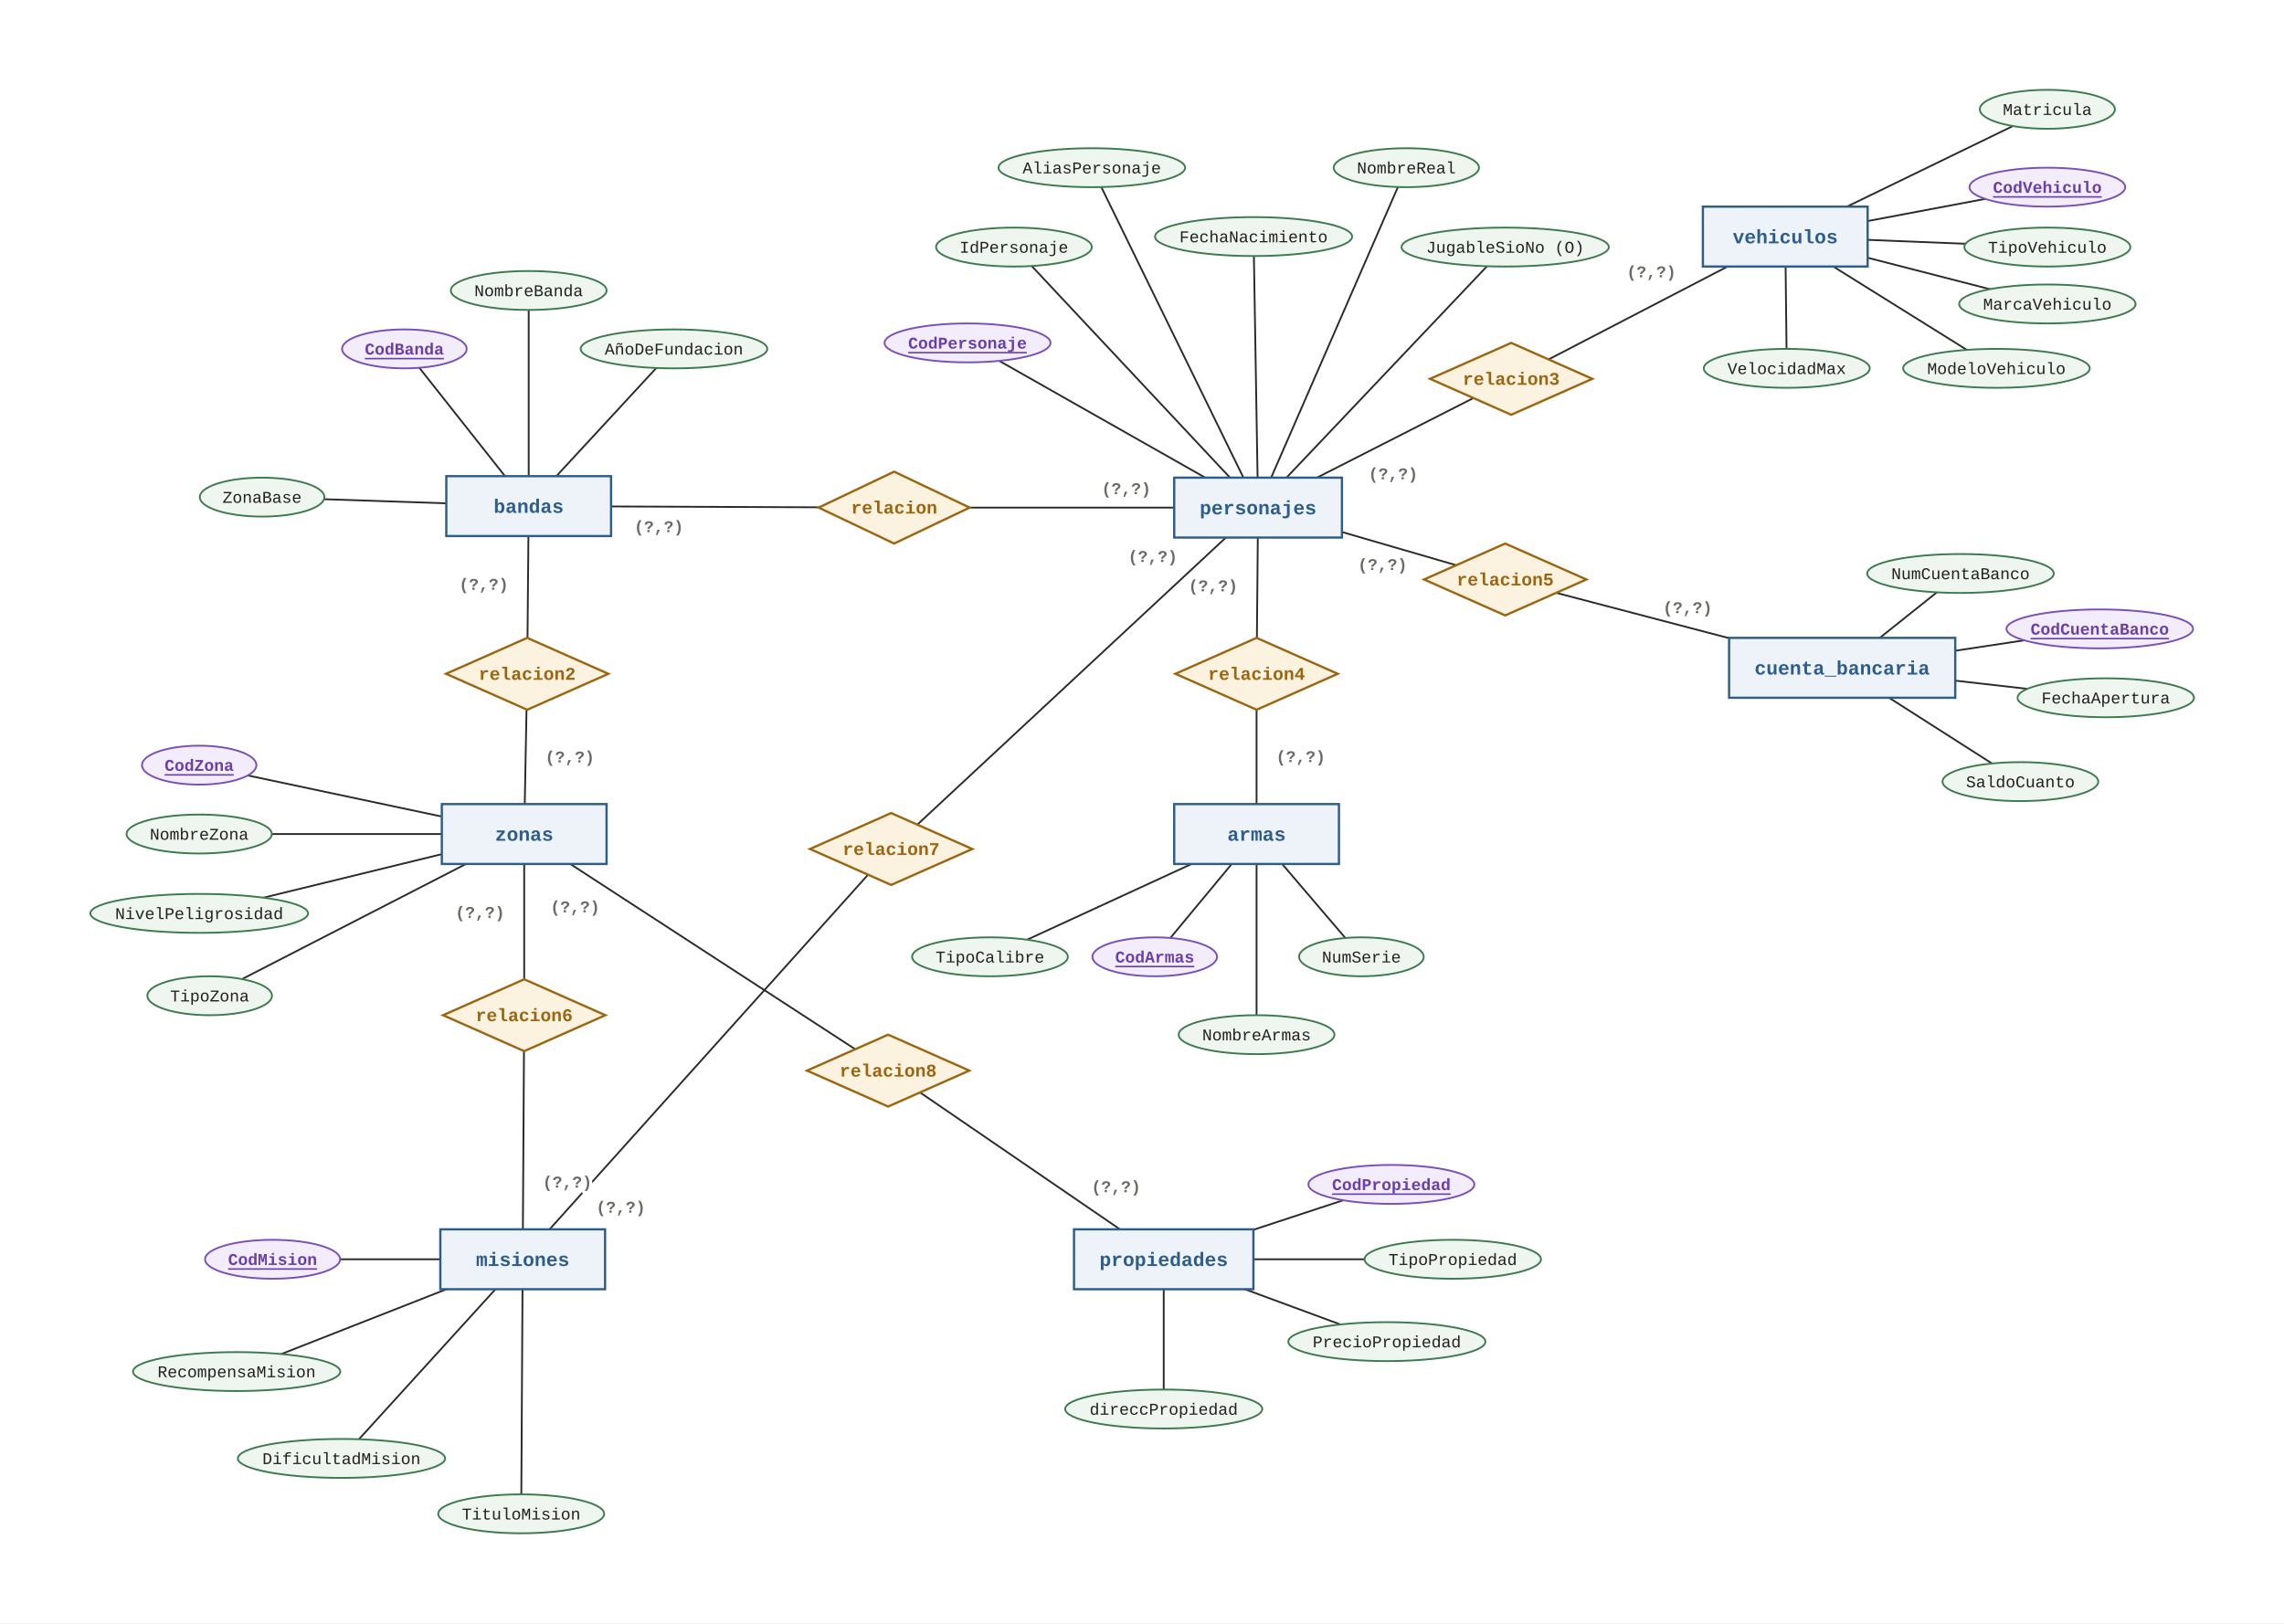
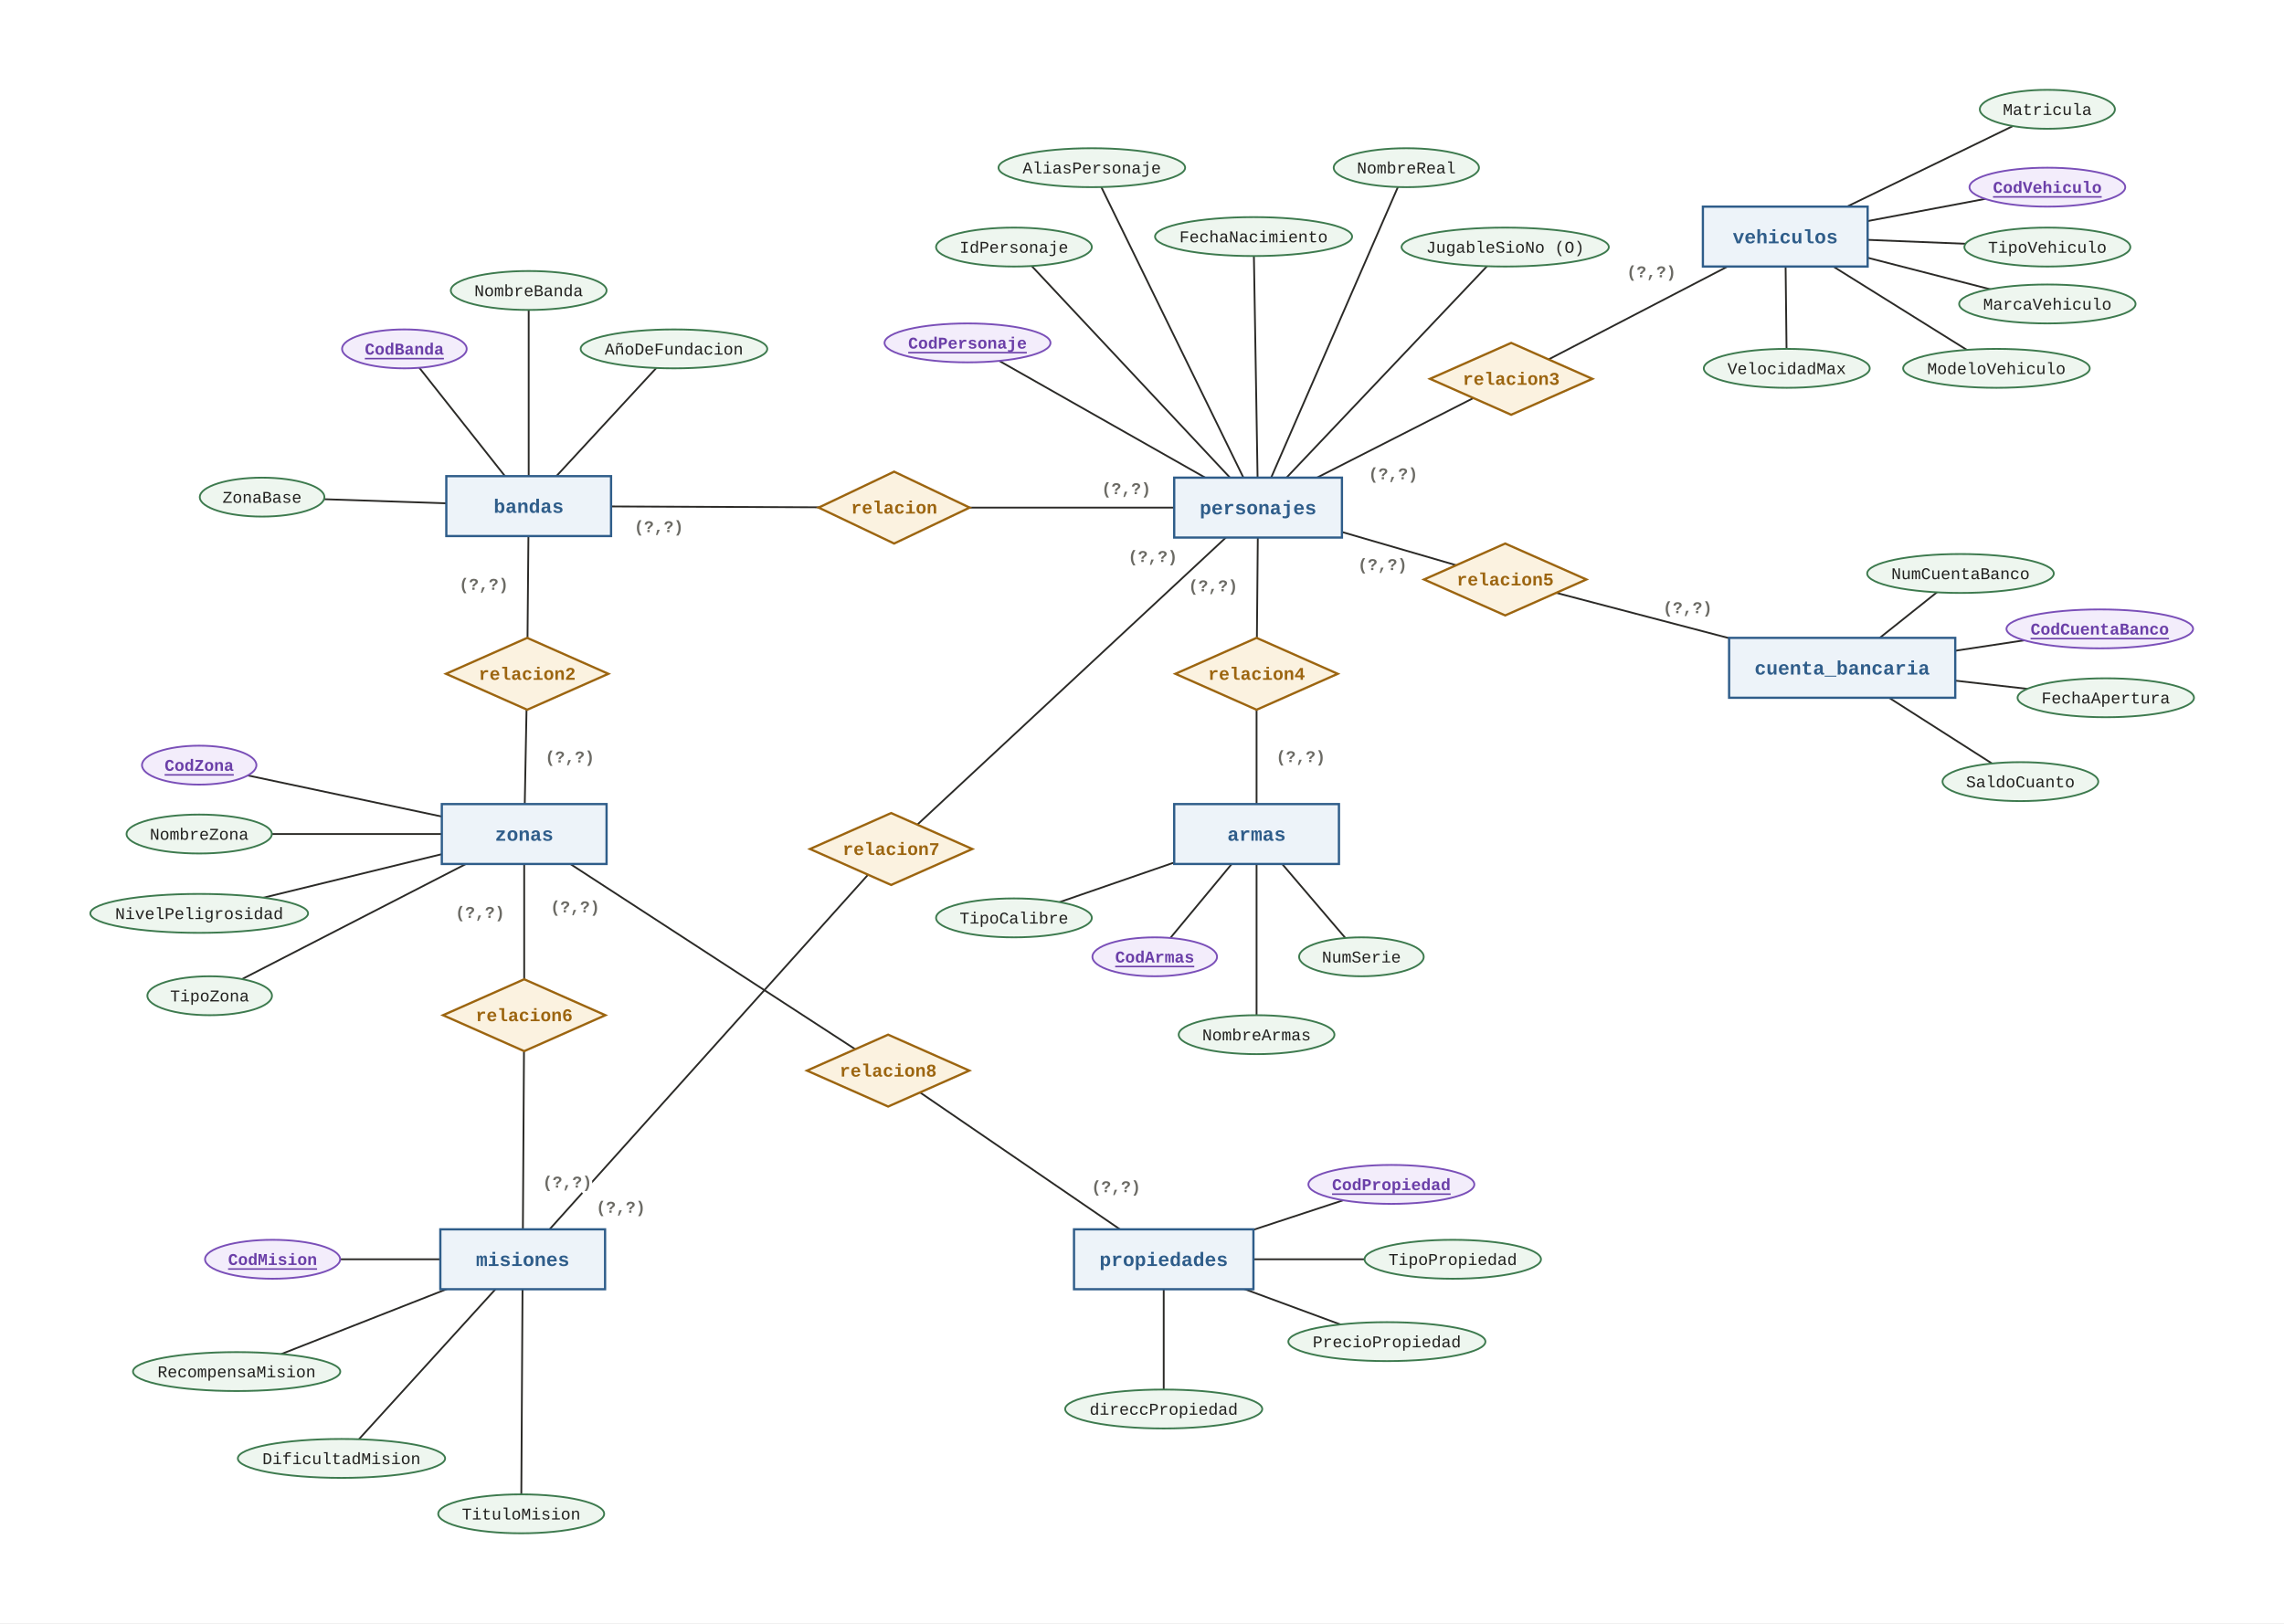
<svg xmlns="http://www.w3.org/2000/svg" viewBox="1673 1441 1525 1084" width="1525" height="1084">
  <style>.ln{stroke:#2B2A27;stroke-width:1.2}.mk{stroke:#2B2A27;stroke-width:1.5;fill:none}.mo{fill:#FFFFFF;stroke:#2B2A27;stroke-width:1.5}
.ent{fill:#EDF3F9;stroke:#2F5D8A;stroke-width:1.5}.dia{fill:#FBF2E0;stroke:#9C6510;stroke-width:1.5}.att{fill:#EEF6EF;stroke:#3D7A4E;stroke-width:1.2}.att.key{fill:#F3EDFB;stroke:#7A4FB8}.att.dr{stroke-dasharray:4 3}
.ent.in,.dia.in{fill:none}.dup{stroke:#C0362C;stroke-width:2.4}
.tx{fill:#22211F;font:11px Consolas,'JetBrains Mono','Courier New',monospace}.txk{fill:#6B3FA8;font-weight:600}.tb{font:600 13px Consolas,'JetBrains Mono','Courier New',monospace;fill:#2F5D8A}.tr{font:600 12px Consolas,'JetBrains Mono','Courier New',monospace;fill:#9C6510}.tt{font:600 10px Consolas,'JetBrains Mono','Courier New',monospace;fill:#6B6A64}
.ul{stroke:#6B3FA8;stroke-width:1}.ul.p{stroke-dasharray:3 2}.card{font:600 11px Consolas,'JetBrains Mono','Courier New',monospace;fill:#A2441C;paint-order:stroke;stroke:#FFFFFF;stroke-width:4px;stroke-linejoin:round}.cardq{fill:#6B6A64}
.tbox{fill:#FFFFFF;stroke:#A9B2C0;stroke-width:1}.thd{fill:#33557F}.thx{font:600 12.5px Consolas,'JetBrains Mono','Courier New',monospace;fill:#FFFFFF}.cx{font:11.5px Consolas,'JetBrains Mono','Courier New',monospace;fill:#22211F}.cpk{fill:#6B3FA8;font-weight:600}.cfk{fill:#A3304A}.cty{fill:#6B6A64;font-weight:400}.uq{font:600 9px Consolas,'JetBrains Mono','Courier New',monospace;fill:#2A7F8F}
.lk{stroke:#6B6A64;stroke-width:1.4;fill:none}.lk.dash{stroke-dasharray:6 4}.lkm{stroke:#6B6A64;stroke-width:1.5;fill:none}.lko{fill:#FFFFFF;stroke:#6B6A64;stroke-width:1.5}
.ipk{fill:#8E5FD0}.ifk{fill:#B4364E}.icol{fill:#2A7F8F}.inul{fill:none;stroke:#2A7F8F;stroke-width:1.3}
.rbox{fill:#FFFFFF;stroke:#22211F;stroke-width:1.1}.rnm{font:600 12.5px Consolas,'JetBrains Mono','Courier New',monospace;fill:#2F5D8A}.rcol{font:12px Consolas,'JetBrains Mono','Courier New',monospace;fill:#22211F}.rpk{font-weight:700;fill:#6B3FA8}.rfk{fill:#A3304A}.rul{stroke:#6B3FA8;stroke-width:1.1}
.rtag{font:600 9.5px Consolas,'JetBrains Mono','Courier New',monospace;fill:#6B6A64}.rarr{fill:none;stroke:#B4364E;stroke-width:1.1}.rhead{fill:#B4364E}
.ent.hd,.dia.hd{fill:none}.ktag{font:700 9px Consolas,'JetBrains Mono','Courier New',monospace;fill:#6B6A64}.rlab{fill:#FFFFFF;stroke:none;opacity:.92}.dia.assoc{stroke-dasharray:5 3}.ln.lid{stroke-width:2.2}.isal{fill:#9C6510}.skt{fill:#2F5D8A}
.thx.dup{fill:#FFC2BD}.cx.dup,.rnm.dup,.rcol.dup{fill:#C0362C;text-decoration:underline}
.note{stroke-width:1.2}.note-fold{stroke-width:1.2}.nc-y{fill:#FFF4C2;stroke:#D2AE36}.nc-b{fill:#DDEBFA;stroke:#7AA3D6}.nc-g{fill:#DFF2E1;stroke:#7DBB87}.nc-p{fill:#FBE1EC;stroke:#D98AAE}.note-fold{filter:brightness(.93)}.note-tx{font:12px 'Segoe UI',Arial,sans-serif;fill:#2B2A27}</style>
  <rect x="1673" y="1441" width="1525" height="1084" fill="#ffffff" />
  <line x1="2023" y1="1998" x2="1806" y2="1952" class="ln" />
  <line x1="2023" y1="1998" x2="1806" y2="1998" class="ln" />
  <line x1="2023" y1="1998" x2="1813" y2="2106" class="ln" />
  <line x1="2023" y1="1998" x2="1806" y2="2051" class="ln" />
  <line x1="2513" y1="1780" x2="2350" y2="1606" class="ln" />
  <line x1="2513" y1="1780" x2="2402" y2="1553" class="ln" />
  <line x1="2513" y1="1780" x2="2612" y2="1553" class="ln" />
  <line x1="2513" y1="1780" x2="2510" y2="1599" class="ln" />
  <line x1="2513" y1="1780" x2="2678" y2="1606" class="ln" />
  <line x1="2026" y1="1779" x2="1943" y2="1674" class="ln" />
  <line x1="2026" y1="1779" x2="2026" y2="1635" class="ln" />
  <line x1="2026" y1="1779" x2="2123" y2="1674" class="ln" />
  <line x1="2026" y1="1779" x2="1848" y2="1773" class="ln" />
  <line x1="2865" y1="1599" x2="3040" y2="1514" class="ln" />
  <line x1="2865" y1="1599" x2="3040" y2="1566" class="ln" />
  <line x1="2513" y1="1780" x2="2319" y2="1670" class="ln" />
  <line x1="2865" y1="1599" x2="3040" y2="1644" class="ln" />
  <line x1="2865" y1="1599" x2="3006" y2="1687" class="ln" />
  <line x1="2865" y1="1599" x2="3040" y2="1606" class="ln" />
  <line x1="2512" y1="1998" x2="2582" y2="2080" class="ln" />
  <line x1="2512" y1="1998" x2="2512" y2="2132" class="ln" />
-   <line x1="2512" y1="1998" x2="2334" y2="2080" class="ln" />
+   <line x1="2512" y1="1998" x2="2350" y2="2054" class="ln" />
  <line x1="2512" y1="1998" x2="2444" y2="2080" class="ln" />
  <line x1="2903" y1="1887" x2="2982" y2="1824" class="ln" />
  <line x1="2903" y1="1887" x2="3075" y2="1861" class="ln" />
  <line x1="2903" y1="1887" x2="3079" y2="1907" class="ln" />
  <line x1="2903" y1="1887" x2="3022" y2="1963" class="ln" />
  <line x1="2022" y1="2282" x2="1855" y2="2282" class="ln" />
  <line x1="2022" y1="2282" x2="2021" y2="2452" class="ln" />
  <line x1="2022" y1="2282" x2="1901" y2="2415" class="ln" />
  <line x1="2022" y1="2282" x2="1831" y2="2357" class="ln" />
  <line x1="2450" y1="2282" x2="2602" y2="2232" class="ln" />
  <line x1="2450" y1="2282" x2="2643" y2="2282" class="ln" />
  <line x1="2450" y1="2282" x2="2450" y2="2382" class="ln" />
  <line x1="2450" y1="2282" x2="2599" y2="2337" class="ln" />
  <line x1="2865" y1="1599" x2="2866" y2="1687" class="ln" />
  <line x1="2270" y1="1780" x2="2513" y2="1780" class="ln" />
  <line x1="2270" y1="1780" x2="2026" y2="1779" class="ln" />
  <line x1="2025" y1="1891" x2="2023" y2="1998" class="ln" />
  <line x1="2025" y1="1891" x2="2026" y2="1779" class="ln" />
  <line x1="2682" y1="1694" x2="2513" y2="1780" class="ln" />
  <line x1="2682" y1="1694" x2="2865" y2="1599" class="ln" />
  <line x1="2512" y1="1891" x2="2513" y2="1780" class="ln" />
  <line x1="2512" y1="1891" x2="2512" y2="1998" class="ln" />
  <line x1="2678" y1="1828" x2="2513" y2="1780" class="ln" />
  <line x1="2678" y1="1828" x2="2903" y2="1887" class="ln" />
  <line x1="2023" y1="2119" x2="2022" y2="2282" class="ln" />
  <line x1="2023" y1="2119" x2="2023" y2="1998" class="ln" />
  <line x1="2268" y1="2008" x2="2513" y2="1780" class="ln" />
  <line x1="2268" y1="2008" x2="2022" y2="2282" class="ln" />
  <line x1="2266" y1="2156" x2="2023" y2="1998" class="ln" />
  <line x1="2266" y1="2156" x2="2450" y2="2282" class="ln" />
  <g class="node" data-id="nmwmhqvag3xdsrz">
    <rect x="1968" y="1978" width="110" height="40" class="ent" />
    <text x="2023" y="2002.5" text-anchor="middle" class="tb">zonas</text>
  </g>
  <g class="node" data-id="nmwmhrrtz46f440">
    <ellipse cx="1806" cy="1952" rx="38.2" ry="13" class="att key" />
    <text x="1806" y="1955.8" text-anchor="middle" class="tx txk">CodZona</text>
    <line x1="1782.9" y1="1958.5" x2="1829.1" y2="1958.5" class="ul" />
  </g>
  <g class="node" data-id="nmwmhs1pz4838rc">
    <ellipse cx="1806" cy="1998" rx="48.5" ry="13" class="att" />
    <text x="1806" y="2001.8" text-anchor="middle" class="tx">NombreZona</text>
  </g>
  <g class="node" data-id="nmwmhse6k4avtgo">
    <ellipse cx="1813" cy="2106" rx="41.6" ry="13" class="att" />
    <text x="1813" y="2109.8" text-anchor="middle" class="tx">TipoZona</text>
  </g>
  <g class="node" data-id="nmwmhsl8x4cs0xw">
    <ellipse cx="1806" cy="2051" rx="72.7" ry="13" class="att" />
    <text x="1806" y="2054.8" text-anchor="middle" class="tx">NivelPeligrosidad</text>
  </g>
  <g class="node" data-id="nmwmhtg534eof8d">
    <rect x="2457" y="1760" width="112" height="40" class="ent" />
    <text x="2513" y="1784.5" text-anchor="middle" class="tb">personajes</text>
  </g>
  <g class="node" data-id="nmwmhtvoe4fcd3s">
    <ellipse cx="2350" cy="1606" rx="52" ry="13" class="att" />
    <text x="2350" y="1609.8" text-anchor="middle" class="tx">IdPersonaje</text>
  </g>
  <g class="node" data-id="nmwmhtzp54hasp6">
    <ellipse cx="2402" cy="1553" rx="62.3" ry="13" class="att" />
    <text x="2402" y="1556.8" text-anchor="middle" class="tx">AliasPersonaje</text>
  </g>
  <g class="node" data-id="nmwmhu9s44jnxp9">
    <ellipse cx="2612" cy="1553" rx="48.5" ry="13" class="att" />
    <text x="2612" y="1556.8" text-anchor="middle" class="tx">NombreReal</text>
  </g>
  <g class="node" data-id="nmwmhvhij4l5lyf">
    <ellipse cx="2510" cy="1599" rx="65.8" ry="13" class="att" />
    <text x="2510" y="1602.8" text-anchor="middle" class="tx">FechaNacimiento</text>
  </g>
  <g class="node" data-id="nmwmhw2st4nqzpn">
    <ellipse cx="2678" cy="1606" rx="69.2" ry="13" class="att" />
    <text x="2678" y="1609.8" text-anchor="middle" class="tx">JugableSioNo (O)</text>
  </g>
  <g class="node" data-id="nmwmhxjzb4pf9rv">
    <rect x="1971" y="1759" width="110" height="40" class="ent" />
    <text x="2026" y="1783.5" text-anchor="middle" class="tb">bandas</text>
  </g>
  <g class="node" data-id="nmwmhxsy74qo5d7">
    <ellipse cx="1943" cy="1674" rx="41.6" ry="13" class="att key" />
    <text x="1943" y="1677.8" text-anchor="middle" class="tx txk">CodBanda</text>
    <line x1="1916.6" y1="1680.5" x2="1969.4" y2="1680.5" class="ul" />
  </g>
  <g class="node" data-id="nmwmhy7ny4s7mmz">
    <ellipse cx="2026" cy="1635" rx="52" ry="13" class="att" />
    <text x="2026" y="1638.8" text-anchor="middle" class="tx">NombreBanda</text>
  </g>
  <g class="node" data-id="nmwmhzwdd4umxmz">
    <ellipse cx="2123" cy="1674" rx="62.3" ry="13" class="att" />
    <text x="2123" y="1677.8" text-anchor="middle" class="tx">AñoDeFundacion</text>
  </g>
  <g class="node" data-id="nmwmi0gy84w97ze">
    <ellipse cx="1848" cy="1773" rx="41.6" ry="13" class="att" />
    <text x="1848" y="1776.8" text-anchor="middle" class="tx">ZonaBase</text>
  </g>
  <g class="node" data-id="nmwmi2cq74yrbnu">
    <rect x="2810" y="1579" width="110" height="40" class="ent" />
    <text x="2865" y="1603.5" text-anchor="middle" class="tb">vehiculos</text>
  </g>
  <g class="node" data-id="nmwmi2nv34ztt1i">
    <ellipse cx="3040" cy="1514" rx="45.1" ry="13" class="att" />
    <text x="3040" y="1517.8" text-anchor="middle" class="tx">Matricula</text>
  </g>
  <g class="node" data-id="nmwmi3kmf51jxje">
    <ellipse cx="3040" cy="1566" rx="52" ry="13" class="att key" />
    <text x="3040" y="1569.8" text-anchor="middle" class="tx txk">CodVehiculo</text>
    <line x1="3003.7" y1="1572.5" x2="3076.3" y2="1572.5" class="ul" />
  </g>
  <g class="node" data-id="nmwmi402d53smqh">
    <ellipse cx="2319" cy="1670" rx="55.4" ry="13" class="att key" />
    <text x="2319" y="1673.8" text-anchor="middle" class="tx txk">CodPersonaje</text>
    <line x1="2279.4" y1="1676.5" x2="2358.6" y2="1676.5" class="ul" />
  </g>
  <g class="node" data-id="nmwmi4m2t551h8a">
    <ellipse cx="3040" cy="1644" rx="58.9" ry="13" class="att" />
    <text x="3040" y="1647.8" text-anchor="middle" class="tx">MarcaVehiculo</text>
  </g>
  <g class="node" data-id="nmwmi5d3357tlys">
    <ellipse cx="3006" cy="1687" rx="62.3" ry="13" class="att" />
    <text x="3006" y="1690.8" text-anchor="middle" class="tx">ModeloVehiculo</text>
  </g>
  <g class="node" data-id="nmwmi6y4t590tg7">
    <ellipse cx="3040" cy="1606" rx="55.4" ry="13" class="att" />
    <text x="3040" y="1609.8" text-anchor="middle" class="tx">TipoVehiculo</text>
  </g>
  <g class="node" data-id="nmwmia2g75bo3id">
    <rect x="2457" y="1978" width="110" height="40" class="ent" />
    <text x="2512" y="2002.5" text-anchor="middle" class="tb">armas</text>
  </g>
  <g class="node" data-id="nmwmia8na5ce6x1">
    <ellipse cx="2582" cy="2080" rx="41.6" ry="13" class="att" />
    <text x="2582" y="2083.8" text-anchor="middle" class="tx">NumSerie</text>
  </g>
  <g class="node" data-id="nmwmiasoj5eu1sq">
    <ellipse cx="2512" cy="2132" rx="52" ry="13" class="att" />
    <text x="2512" y="2135.8" text-anchor="middle" class="tx">NombreArmas</text>
  </g>
  <g class="node" data-id="nmwmic04b5gq8px">
-     <ellipse cx="2334" cy="2080" rx="52" ry="13" class="att" />
-     <text x="2334" y="2083.8" text-anchor="middle" class="tx">TipoCalibre</text>
+     <ellipse cx="2350" cy="2054" rx="52" ry="13" class="att" />
+     <text x="2350" y="2057.8" text-anchor="middle" class="tx">TipoCalibre</text>
  </g>
  <g class="node" data-id="nmwmie3675k2tdn">
    <ellipse cx="2444" cy="2080" rx="41.6" ry="13" class="att key" />
    <text x="2444" y="2083.8" text-anchor="middle" class="tx txk">CodArmas</text>
    <line x1="2417.6" y1="2086.5" x2="2470.4" y2="2086.5" class="ul" />
  </g>
  <g class="node" data-id="nmwmieuhb5myfep">
    <rect x="2827.5" y="1867" width="151" height="40" class="ent" />
    <text x="2903" y="1891.5" text-anchor="middle" class="tb">cuenta_bancaria</text>
  </g>
  <g class="node" data-id="nmwmifxlj5nexyy">
    <ellipse cx="2982" cy="1824" rx="62.3" ry="13" class="att" />
    <text x="2982" y="1827.8" text-anchor="middle" class="tx">NumCuentaBanco</text>
  </g>
  <g class="node" data-id="nmwmih6ur5pqn8f">
    <ellipse cx="3075" cy="1861" rx="62.3" ry="13" class="att key" />
    <text x="3075" y="1864.8" text-anchor="middle" class="tx txk">CodCuentaBanco</text>
    <line x1="3028.8" y1="1867.5" x2="3121.2" y2="1867.5" class="ul" />
  </g>
  <g class="node" data-id="nmwmih70n5rkz42">
    <ellipse cx="3079" cy="1907" rx="58.9" ry="13" class="att" />
    <text x="3079" y="1910.8" text-anchor="middle" class="tx">FechaApertura</text>
  </g>
  <g class="node" data-id="nmwmilzss5tyocj">
    <ellipse cx="3022" cy="1963" rx="52" ry="13" class="att" />
    <text x="3022" y="1966.8" text-anchor="middle" class="tx">SaldoCuanto</text>
  </g>
  <g class="node" data-id="nmwmio5i75v8jmj">
    <rect x="1967" y="2262" width="110" height="40" class="ent" />
    <text x="2022" y="2286.5" text-anchor="middle" class="tb">misiones</text>
  </g>
  <g class="node" data-id="nmwmiow465w8po8">
    <ellipse cx="1855" cy="2282" rx="45.1" ry="13" class="att key" />
    <text x="1855" y="2285.8" text-anchor="middle" class="tx txk">CodMision</text>
    <line x1="1825.3" y1="2288.5" x2="1884.7" y2="2288.5" class="ul" />
  </g>
  <g class="node" data-id="nmwmir5ci5yhlv1">
    <ellipse cx="2021" cy="2452" rx="55.4" ry="13" class="att" />
    <text x="2021" y="2455.8" text-anchor="middle" class="tx">TituloMision</text>
  </g>
  <g class="node" data-id="nmwmirrxe60nf3k">
    <ellipse cx="1901" cy="2415" rx="69.2" ry="13" class="att" />
    <text x="1901" y="2418.8" text-anchor="middle" class="tx">DificultadMision</text>
  </g>
  <g class="node" data-id="nmwmisx1w62qcp3">
    <ellipse cx="1831" cy="2357" rx="69.2" ry="13" class="att" />
    <text x="1831" y="2360.8" text-anchor="middle" class="tx">RecompensaMision</text>
  </g>
  <g class="node" data-id="nmwmiwxrr6474jo">
    <rect x="2390.1" y="2262" width="119.8" height="40" class="ent" />
    <text x="2450" y="2286.5" text-anchor="middle" class="tb">propiedades</text>
  </g>
  <g class="node" data-id="nmwmj46ri65fsi7">
    <ellipse cx="2602" cy="2232" rx="55.4" ry="13" class="att key" />
    <text x="2602" y="2235.8" text-anchor="middle" class="tx txk">CodPropiedad</text>
    <line x1="2562.4" y1="2238.5" x2="2641.6" y2="2238.5" class="ul" />
  </g>
  <g class="node" data-id="nmwmj4fdq67bwgb">
    <ellipse cx="2643" cy="2282" rx="58.9" ry="13" class="att" />
    <text x="2643" y="2285.8" text-anchor="middle" class="tx">TipoPropiedad</text>
  </g>
  <g class="node" data-id="nmwmj5cyw692ayh">
    <ellipse cx="2450" cy="2382" rx="65.8" ry="13" class="att" />
    <text x="2450" y="2385.8" text-anchor="middle" class="tx">direccPropiedad</text>
  </g>
  <g class="node" data-id="nmwmj8ovs6bwnpc">
    <ellipse cx="2599" cy="2337" rx="65.8" ry="13" class="att" />
    <text x="2599" y="2340.8" text-anchor="middle" class="tx">PrecioPropiedad</text>
  </g>
  <g class="node" data-id="nmwmjht0x6dnj06">
    <ellipse cx="2866" cy="1687" rx="55.4" ry="13" class="att" />
    <text x="2866" y="1690.8" text-anchor="middle" class="tx">VelocidadMax</text>
  </g>
  <g class="node" data-id="nmwmjmfhi6frj9i">
    <polygon points="2270,1756 2320.4,1780 2270,1804 2219.6,1780" class="dia" />
    <text x="2270" y="1784" text-anchor="middle" class="tr">relacion</text>
  </g>
  <g class="node" data-id="nmwmjmt126iqzcu">
    <polygon points="2025,1867 2079.2,1891 2025,1915 1970.8,1891" class="dia" />
    <text x="2025" y="1895" text-anchor="middle" class="tr">relacion2</text>
  </g>
  <g class="node" data-id="nmwmjowra6lotfp">
    <polygon points="2682,1670 2736.2,1694 2682,1718 2627.8,1694" class="dia" />
    <text x="2682" y="1698" text-anchor="middle" class="tr">relacion3</text>
  </g>
  <g class="node" data-id="nmwmjrzby6oci5u">
    <polygon points="2512,1867 2566.2,1891 2512,1915 2457.8,1891" class="dia" />
    <text x="2512" y="1895" text-anchor="middle" class="tr">relacion4</text>
  </g>
  <g class="node" data-id="nmwmjtid26r4xvv">
    <polygon points="2678,1804 2732.2,1828 2678,1852 2623.8,1828" class="dia" />
    <text x="2678" y="1832" text-anchor="middle" class="tr">relacion5</text>
  </g>
  <g class="node" data-id="nmwmjv7rp6uawza">
    <polygon points="2023,2095 2077.2,2119 2023,2143 1968.8,2119" class="dia" />
    <text x="2023" y="2123" text-anchor="middle" class="tr">relacion6</text>
  </g>
  <g class="node" data-id="nmwmjythq6xg17k">
    <polygon points="2268,1984 2322.2,2008 2268,2032 2213.8,2008" class="dia" />
    <text x="2268" y="2012" text-anchor="middle" class="tr">relacion7</text>
  </g>
  <g class="node" data-id="nmwmk074e708on4">
    <polygon points="2266,2132 2320.2,2156 2266,2180 2211.8,2156" class="dia" />
    <text x="2266" y="2160" text-anchor="middle" class="tr">relacion8</text>
  </g>
  <text x="2425" y="1771" text-anchor="middle" class="card cardq">(?,?)</text>
  <text x="2112.9" y="1796.4" text-anchor="middle" class="card cardq">(?,?)</text>
  <text x="2037" y="1950.2" text-anchor="start" class="card cardq">(?,?)</text>
  <text x="2012.5" y="1834.9" text-anchor="end" class="card cardq">(?,?)</text>
  <text x="2586.7" y="1761.1" text-anchor="start" class="card cardq">(?,?)</text>
  <text x="2792.1" y="1626.2" text-anchor="end" class="card cardq">(?,?)</text>
  <text x="2499.5" y="1835.9" text-anchor="end" class="card cardq">(?,?)</text>
  <text x="2525" y="1950" text-anchor="start" class="card cardq">(?,?)</text>
  <text x="2596.1" y="1821.7" text-anchor="middle" class="card cardq">(?,?)</text>
  <text x="2799.8" y="1850.5" text-anchor="middle" class="card cardq">(?,?)</text>
  <text x="2035.3" y="2234.1" text-anchor="start" class="card cardq">(?,?)</text>
  <text x="2010" y="2054" text-anchor="end" class="card cardq">(?,?)</text>
  <text x="2459.2" y="1816.3" text-anchor="end" class="card cardq">(?,?)</text>
  <text x="2071" y="2250.9" text-anchor="start" class="card cardq">(?,?)</text>
  <text x="2073.5" y="2050.3" text-anchor="end" class="card cardq">(?,?)</text>
  <text x="2401.7" y="2237.2" text-anchor="start" class="card cardq">(?,?)</text>
</svg>
